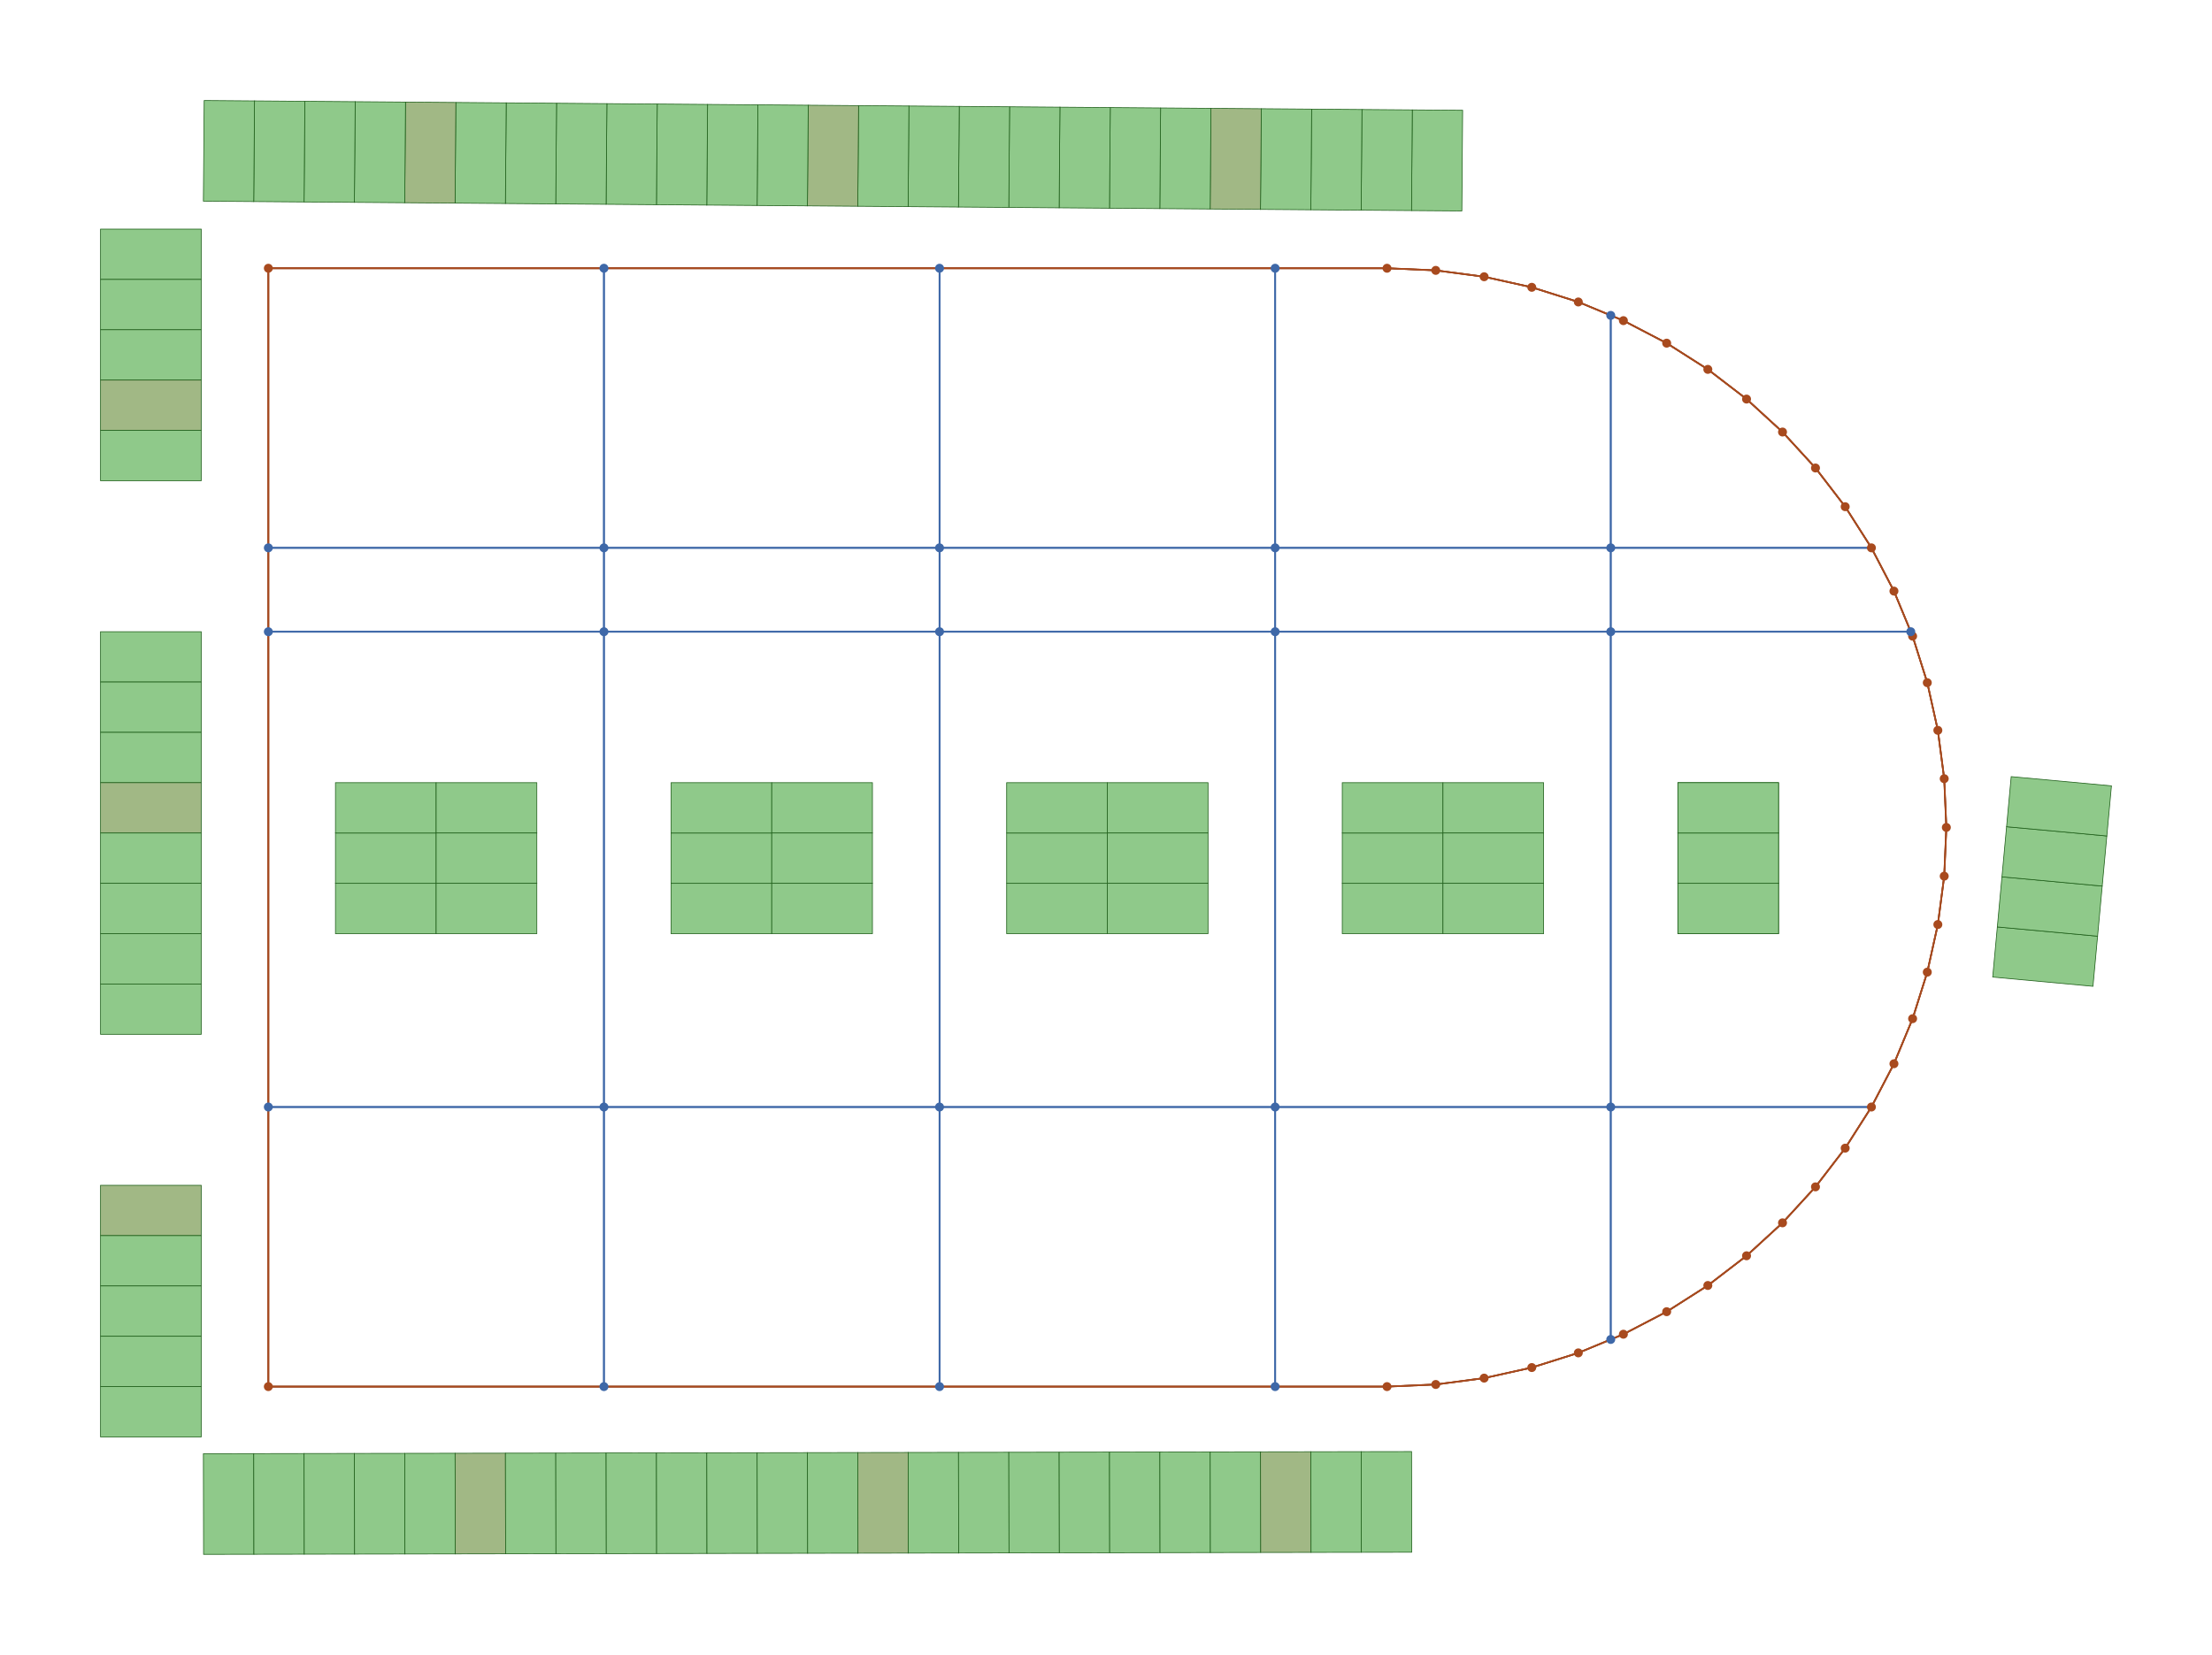
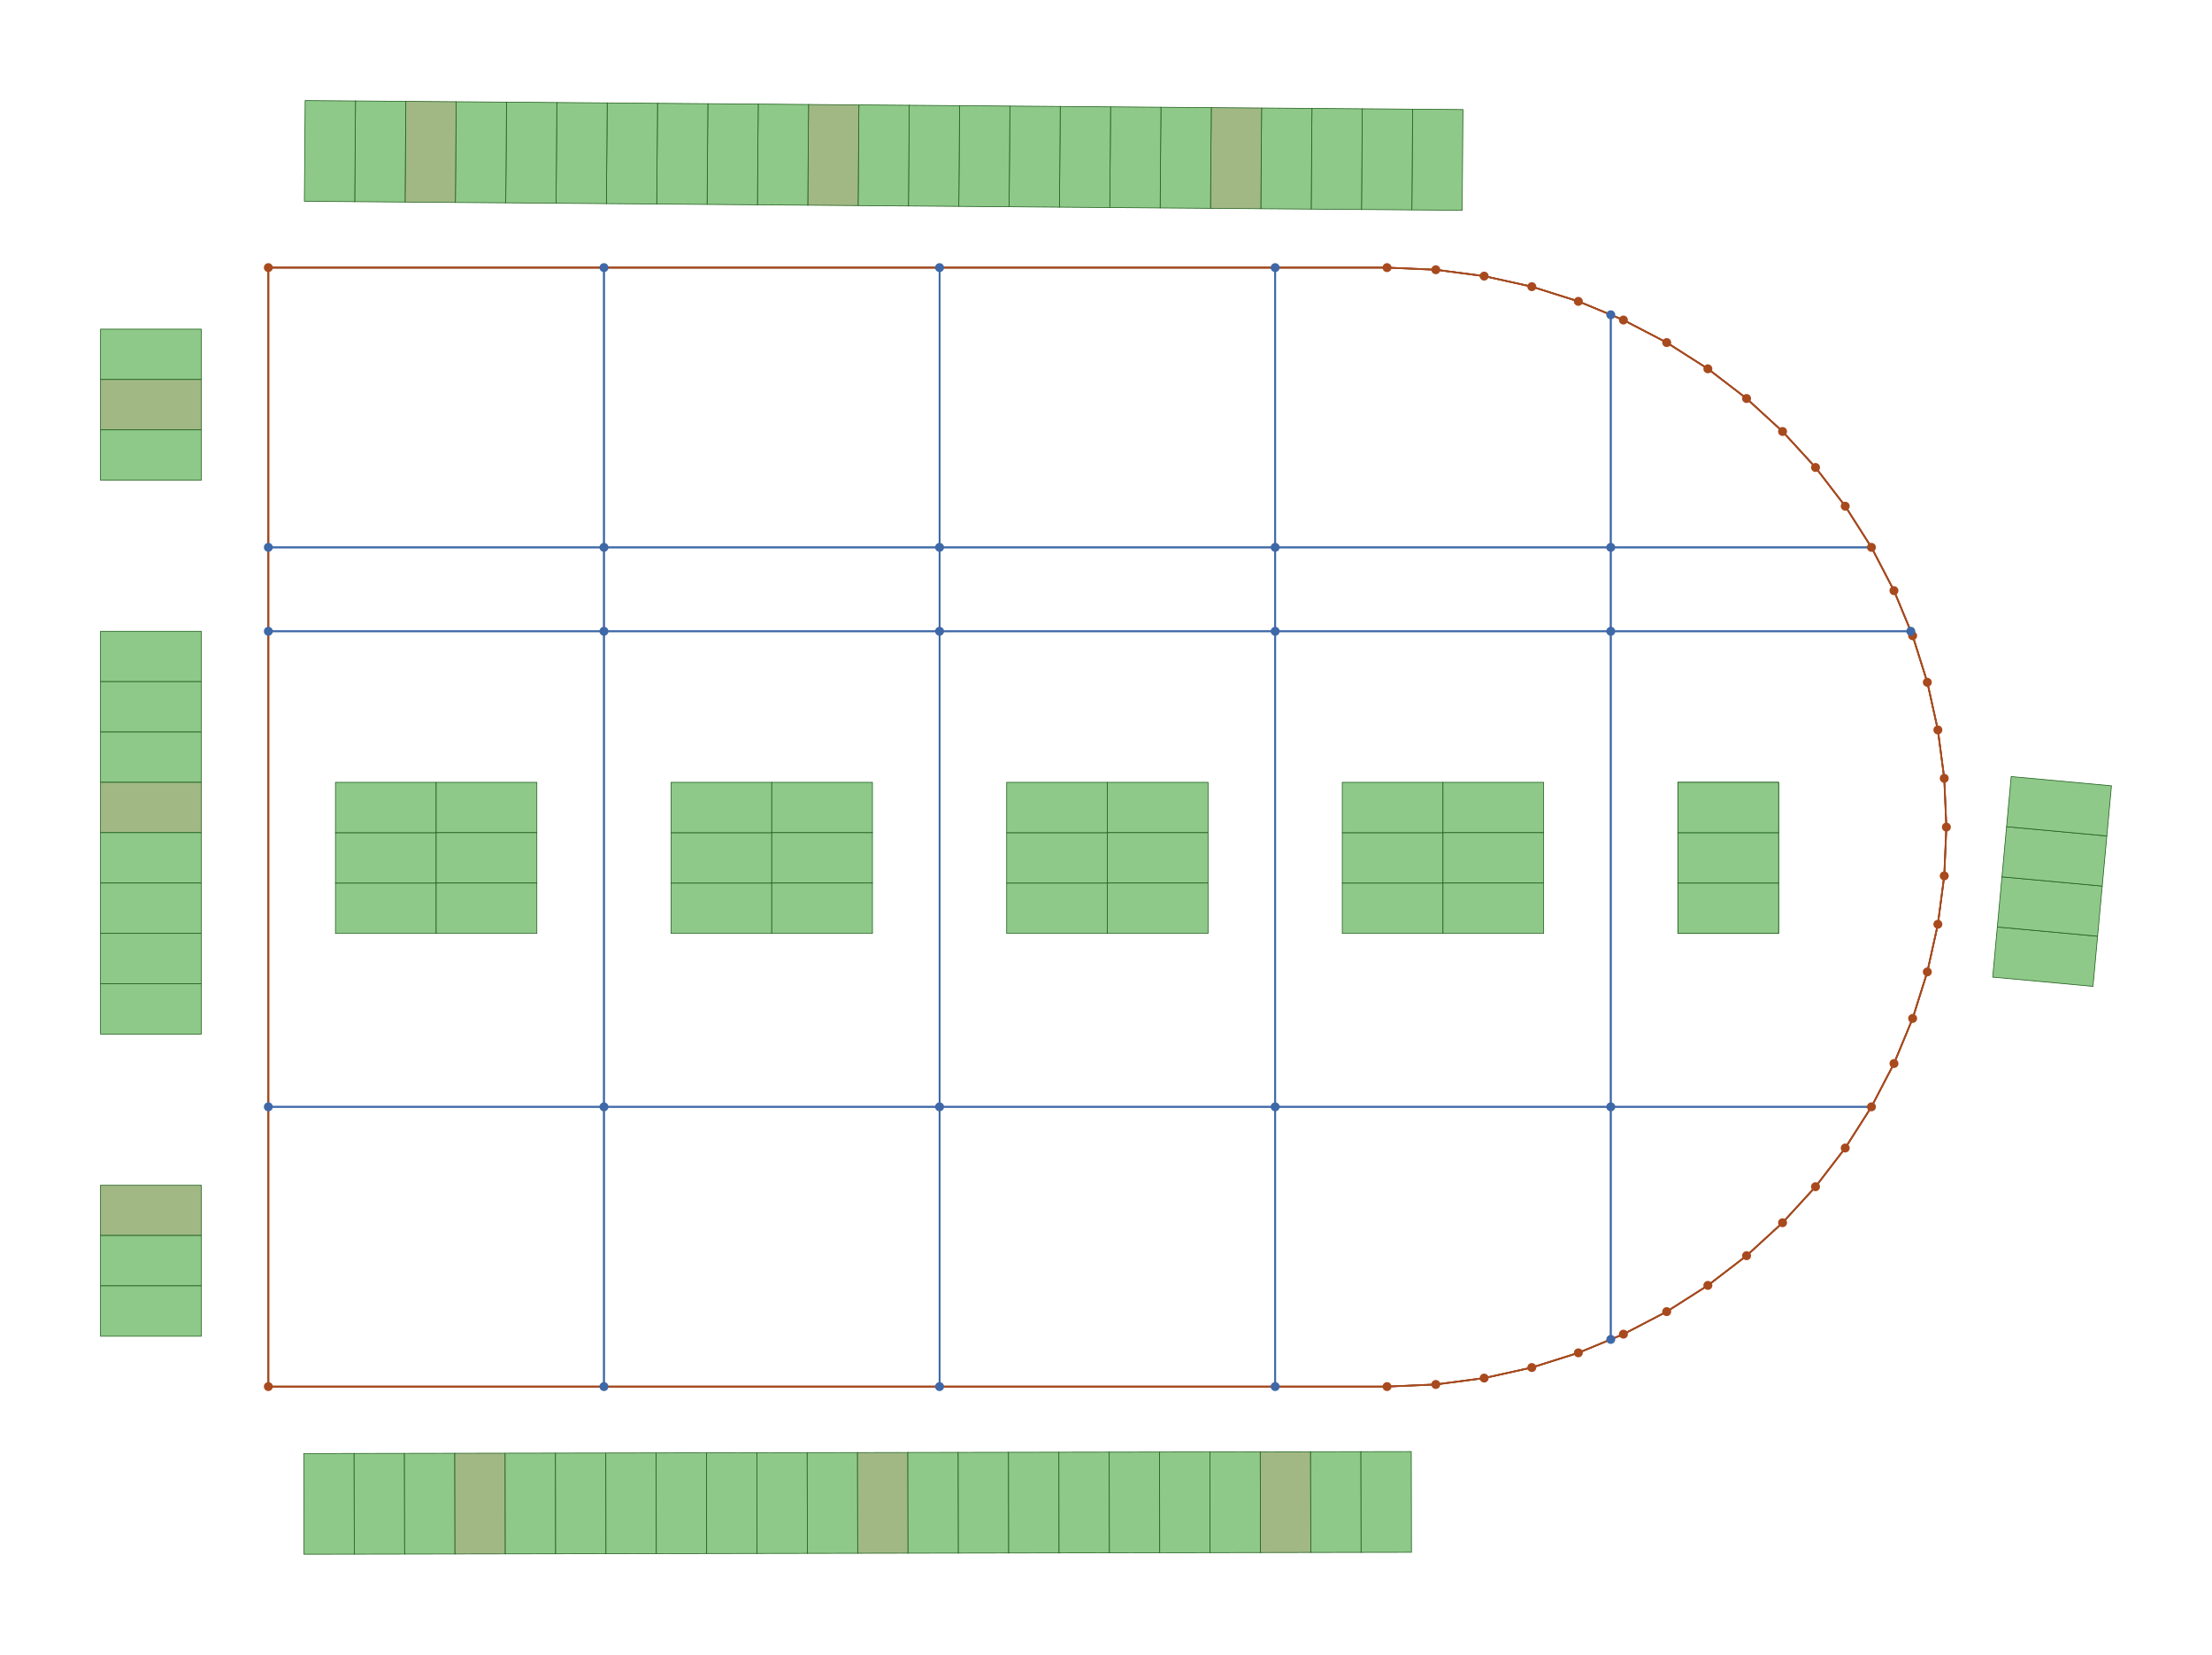
- <svg xmlns="http://www.w3.org/2000/svg" width="790.940" height="591.895" viewBox="-47.976 -47.975 395.470 295.948" preserveAspectRatio="xMidYMid meet">
+ <svg xmlns="http://www.w3.org/2000/svg" width="790.929" height="591.550" viewBox="-47.976 -47.943 395.464 295.775" preserveAspectRatio="xMidYMid meet">
  <style>polygon,line{vector-effect:non-scaling-stroke}</style>
-   <g transform="translate(0,199.997) scale(1,-1)">
+   <g transform="translate(0,199.889) scale(1,-1)">
    <g id="boundary" fill="none" stroke="#222" stroke-width="0.5">
      <polygon points="0,0 200,0 208.716,0.381 217.365,1.519 225.882,3.407 234.202,6.031 242.262,9.369 250,13.397 257.358,18.085 264.279,23.396 270.711,29.289 276.604,35.721 281.915,42.642 286.603,50 290.631,57.738 293.969,65.798 296.593,74.118 298.481,82.635 299.619,91.284 300,100 299.619,108.716 298.481,117.365 296.593,125.882 293.969,134.202 290.631,142.262 286.603,150 281.915,157.358 276.604,164.279 270.711,170.711 264.279,176.604 257.358,181.915 250,186.603 242.262,190.631 234.202,193.969 225.882,196.593 217.365,198.481 208.716,199.619 200,200 0,200" />
    </g>
    <g id="stalls" stroke="#1f5f1a" stroke-width="0.25">
-       <polygon points="213.520,228.247 204.520,228.317 204.380,210.317 213.380,210.248" fill="#8fc98a" />
-       <polygon points="204.520,228.317 195.520,228.387 195.380,210.387 204.380,210.317" fill="#8fc98a" />
-       <polygon points="195.520,228.387 186.521,228.457 186.381,210.457 195.380,210.387" fill="#8fc98a" />
-       <polygon points="186.521,228.457 177.521,228.527 177.381,210.527 186.381,210.457" fill="#8fc98a" />
-       <polygon points="177.521,228.527 168.521,228.597 168.381,210.597 177.381,210.527" fill="#a1b885" />
-       <polygon points="168.521,228.597 159.521,228.667 159.381,210.667 168.381,210.597" fill="#8fc98a" />
-       <polygon points="159.521,228.667 150.522,228.737 150.382,210.737 159.381,210.667" fill="#8fc98a" />
-       <polygon points="150.522,228.737 141.522,228.807 141.382,210.807 150.382,210.737" fill="#8fc98a" />
-       <polygon points="141.522,228.807 132.522,228.877 132.382,210.877 141.382,210.807" fill="#8fc98a" />
-       <polygon points="132.522,228.877 123.522,228.947 123.383,210.947 132.382,210.877" fill="#8fc98a" />
-       <polygon points="123.522,228.947 114.523,229.017 114.383,211.017 123.383,210.947" fill="#8fc98a" />
-       <polygon points="114.523,229.017 105.523,229.087 105.383,211.087 114.383,211.017" fill="#8fc98a" />
-       <polygon points="105.523,229.087 96.523,229.157 96.383,211.157 105.383,211.087" fill="#a1b885" />
-       <polygon points="96.523,229.157 87.524,229.227 87.384,211.227 96.383,211.157" fill="#8fc98a" />
-       <polygon points="87.524,229.227 78.524,229.297 78.384,211.297 87.384,211.227" fill="#8fc98a" />
-       <polygon points="78.524,229.297 69.524,229.367 69.384,211.367 78.384,211.297" fill="#8fc98a" />
-       <polygon points="69.524,229.367 60.524,229.437 60.384,211.437 69.384,211.367" fill="#8fc98a" />
-       <polygon points="60.524,229.437 51.525,229.507 51.385,211.507 60.384,211.437" fill="#8fc98a" />
-       <polygon points="51.525,229.507 42.525,229.577 42.385,211.577 51.385,211.507" fill="#8fc98a" />
-       <polygon points="42.525,229.577 33.525,229.647 33.385,211.647 42.385,211.577" fill="#8fc98a" />
-       <polygon points="33.525,229.647 24.525,229.717 24.386,211.717 33.385,211.647" fill="#a1b885" />
-       <polygon points="24.525,229.717 15.526,229.787 15.386,211.787 24.386,211.717" fill="#8fc98a" />
-       <polygon points="15.526,229.787 6.526,229.856 6.386,211.857 15.386,211.787" fill="#8fc98a" />
-       <polygon points="6.526,229.856 -2.474,229.926 -2.614,211.927 6.386,211.857" fill="#8fc98a" />
-       <polygon points="-2.474,229.926 -11.473,229.996 -11.613,211.997 -2.614,211.927" fill="#8fc98a" />
-       <polygon points="-30,207 -30,198 -12,198 -12,207" fill="#8fc98a" />
-       <polygon points="-30,198 -30,189 -12,189 -12,198" fill="#8fc98a" />
+       <polygon points="213.574,228.247 204.574,228.317 204.434,210.317 213.434,210.247" fill="#8fc98a" />
+       <polygon points="204.574,228.317 195.575,228.387 195.435,210.387 204.434,210.317" fill="#8fc98a" />
+       <polygon points="195.575,228.387 186.575,228.456 186.435,210.457 195.435,210.387" fill="#8fc98a" />
+       <polygon points="186.575,228.456 177.575,228.526 177.435,210.527 186.435,210.457" fill="#8fc98a" />
+       <polygon points="177.575,228.526 168.575,228.596 168.435,210.597 177.435,210.527" fill="#a1b885" />
+       <polygon points="168.575,228.596 159.576,228.666 159.436,210.667 168.435,210.597" fill="#8fc98a" />
+       <polygon points="159.576,228.666 150.576,228.736 150.436,210.737 159.436,210.667" fill="#8fc98a" />
+       <polygon points="150.576,228.736 141.576,228.806 141.436,210.807 150.436,210.737" fill="#8fc98a" />
+       <polygon points="141.576,228.806 132.577,228.876 132.437,210.877 141.436,210.807" fill="#8fc98a" />
+       <polygon points="132.577,228.876 123.577,228.946 123.437,210.947 132.437,210.877" fill="#8fc98a" />
+       <polygon points="123.577,228.946 114.577,229.016 114.437,211.017 123.437,210.947" fill="#8fc98a" />
+       <polygon points="114.577,229.016 105.577,229.086 105.437,211.087 114.437,211.017" fill="#8fc98a" />
+       <polygon points="105.577,229.086 96.578,229.156 96.438,211.157 105.437,211.087" fill="#a1b885" />
+       <polygon points="96.578,229.156 87.578,229.226 87.438,211.227 96.438,211.157" fill="#8fc98a" />
+       <polygon points="87.578,229.226 78.578,229.296 78.438,211.297 87.438,211.227" fill="#8fc98a" />
+       <polygon points="78.578,229.296 69.578,229.366 69.438,211.367 78.438,211.297" fill="#8fc98a" />
+       <polygon points="69.578,229.366 60.579,229.436 60.439,211.437 69.438,211.367" fill="#8fc98a" />
+       <polygon points="60.579,229.436 51.579,229.506 51.439,211.507 60.439,211.437" fill="#8fc98a" />
+       <polygon points="51.579,229.506 42.579,229.576 42.439,211.577 51.439,211.507" fill="#8fc98a" />
+       <polygon points="42.579,229.576 33.580,229.646 33.440,211.647 42.439,211.577" fill="#8fc98a" />
+       <polygon points="33.580,229.646 24.580,229.716 24.440,211.717 33.440,211.647" fill="#a1b885" />
+       <polygon points="24.580,229.716 15.580,229.786 15.440,211.787 24.440,211.717" fill="#8fc98a" />
+       <polygon points="15.580,229.786 6.580,229.856 6.440,211.857 15.440,211.787" fill="#8fc98a" />
+       <polygon points="6.364,-29.967 15.364,-29.952 15.332,-11.952 6.332,-11.968" fill="#8fc98a" />
+       <polygon points="15.364,-29.952 24.364,-29.936 24.332,-11.936 15.332,-11.952" fill="#8fc98a" />
+       <polygon points="24.364,-29.936 33.364,-29.920 33.332,-11.920 24.332,-11.936" fill="#8fc98a" />
+       <polygon points="33.364,-29.920 42.364,-29.904 42.332,-11.904 33.332,-11.920" fill="#a1b885" />
+       <polygon points="42.364,-29.904 51.364,-29.888 51.332,-11.888 42.332,-11.904" fill="#8fc98a" />
+       <polygon points="51.364,-29.888 60.364,-29.872 60.332,-11.872 51.332,-11.888" fill="#8fc98a" />
+       <polygon points="60.364,-29.872 69.364,-29.856 69.332,-11.856 60.332,-11.872" fill="#8fc98a" />
+       <polygon points="69.364,-29.856 78.364,-29.840 78.332,-11.840 69.332,-11.856" fill="#8fc98a" />
+       <polygon points="78.364,-29.840 87.364,-29.824 87.332,-11.824 78.332,-11.840" fill="#8fc98a" />
+       <polygon points="87.364,-29.824 96.364,-29.808 96.332,-11.808 87.332,-11.824" fill="#8fc98a" />
+       <polygon points="96.364,-29.808 105.364,-29.792 105.332,-11.792 96.332,-11.808" fill="#8fc98a" />
+       <polygon points="105.364,-29.792 114.364,-29.776 114.332,-11.776 105.332,-11.792" fill="#a1b885" />
+       <polygon points="114.364,-29.776 123.364,-29.760 123.332,-11.760 114.332,-11.776" fill="#8fc98a" />
+       <polygon points="123.364,-29.760 132.364,-29.744 132.332,-11.744 123.332,-11.760" fill="#8fc98a" />
+       <polygon points="132.364,-29.744 141.364,-29.728 141.332,-11.728 132.332,-11.744" fill="#8fc98a" />
+       <polygon points="141.364,-29.728 150.364,-29.712 150.332,-11.712 141.332,-11.728" fill="#8fc98a" />
+       <polygon points="150.364,-29.712 159.364,-29.696 159.332,-11.696 150.332,-11.712" fill="#8fc98a" />
+       <polygon points="159.364,-29.696 168.364,-29.680 168.332,-11.681 159.332,-11.696" fill="#8fc98a" />
+       <polygon points="168.364,-29.680 177.364,-29.665 177.332,-11.665 168.332,-11.681" fill="#8fc98a" />
+       <polygon points="177.364,-29.665 186.364,-29.649 186.332,-11.649 177.332,-11.665" fill="#a1b885" />
+       <polygon points="186.364,-29.649 195.364,-29.633 195.332,-11.633 186.332,-11.649" fill="#8fc98a" />
+       <polygon points="195.364,-29.633 204.364,-29.617 204.332,-11.617 195.332,-11.633" fill="#8fc98a" />
      <polygon points="-30,189 -30,180 -12,180 -12,189" fill="#8fc98a" />
      <polygon points="-30,180 -30,171 -12,171 -12,180" fill="#a1b885" />
      <polygon points="-30,171 -30,162 -12,162 -12,171" fill="#8fc98a" />
      <polygon points="-30,135 -30,126 -12,126 -12,135" fill="#8fc98a" />
      <polygon points="-30,126 -30,117 -12,117 -12,126" fill="#8fc98a" />
      <polygon points="-30,117 -30,108 -12,108 -12,117" fill="#8fc98a" />
      <polygon points="-30,108 -30,99 -12,99 -12,108" fill="#a1b885" />
      <polygon points="-30,99 -30,90 -12,90 -12,99" fill="#8fc98a" />
      <polygon points="-30,90 -30,81 -12,81 -12,90" fill="#8fc98a" />
      <polygon points="-30,81 -30,72 -12,72 -12,81" fill="#8fc98a" />
      <polygon points="-30,72 -30,63 -12,63 -12,72" fill="#8fc98a" />
      <polygon points="-30,36 -30,27 -12,27 -12,36" fill="#a1b885" />
      <polygon points="-30,27 -30,18 -12,18 -12,27" fill="#8fc98a" />
      <polygon points="-30,18 -30,9 -12,9 -12,18" fill="#8fc98a" />
-       <polygon points="-30,9 -30,0 -12,0 -12,9" fill="#8fc98a" />
-       <polygon points="-30,0 -30,-9 -12,-9 -12,0" fill="#8fc98a" />
-       <polygon points="-11.581,-29.999 -2.582,-29.983 -2.613,-11.983 -11.613,-11.999" fill="#8fc98a" />
-       <polygon points="-2.582,-29.983 6.418,-29.967 6.387,-11.967 -2.613,-11.983" fill="#8fc98a" />
-       <polygon points="6.418,-29.967 15.418,-29.951 15.387,-11.951 6.387,-11.967" fill="#8fc98a" />
-       <polygon points="15.418,-29.951 24.418,-29.936 24.387,-11.936 15.387,-11.951" fill="#8fc98a" />
-       <polygon points="24.418,-29.936 33.418,-29.920 33.387,-11.920 24.387,-11.936" fill="#8fc98a" />
-       <polygon points="33.418,-29.920 42.418,-29.904 42.387,-11.904 33.387,-11.920" fill="#a1b885" />
-       <polygon points="42.418,-29.904 51.418,-29.888 51.387,-11.888 42.387,-11.904" fill="#8fc98a" />
-       <polygon points="51.418,-29.888 60.418,-29.872 60.387,-11.872 51.387,-11.888" fill="#8fc98a" />
-       <polygon points="60.418,-29.872 69.418,-29.856 69.386,-11.856 60.387,-11.872" fill="#8fc98a" />
-       <polygon points="69.418,-29.856 78.418,-29.840 78.386,-11.840 69.386,-11.856" fill="#8fc98a" />
-       <polygon points="78.418,-29.840 87.418,-29.824 87.386,-11.824 78.386,-11.840" fill="#8fc98a" />
-       <polygon points="87.418,-29.824 96.418,-29.808 96.386,-11.808 87.386,-11.824" fill="#8fc98a" />
-       <polygon points="96.418,-29.808 105.418,-29.792 105.386,-11.792 96.386,-11.808" fill="#8fc98a" />
-       <polygon points="105.418,-29.792 114.418,-29.776 114.386,-11.776 105.386,-11.792" fill="#a1b885" />
-       <polygon points="114.418,-29.776 123.418,-29.760 123.386,-11.760 114.386,-11.776" fill="#8fc98a" />
-       <polygon points="123.418,-29.760 132.418,-29.744 132.386,-11.744 123.386,-11.760" fill="#8fc98a" />
-       <polygon points="132.418,-29.744 141.418,-29.728 141.386,-11.728 132.386,-11.744" fill="#8fc98a" />
-       <polygon points="141.418,-29.728 150.418,-29.712 150.386,-11.712 141.386,-11.728" fill="#8fc98a" />
-       <polygon points="150.418,-29.712 159.418,-29.696 159.386,-11.696 150.386,-11.712" fill="#8fc98a" />
-       <polygon points="159.418,-29.696 168.418,-29.680 168.386,-11.680 159.386,-11.696" fill="#8fc98a" />
-       <polygon points="168.418,-29.680 177.418,-29.664 177.386,-11.664 168.386,-11.680" fill="#8fc98a" />
-       <polygon points="177.418,-29.664 186.418,-29.649 186.386,-11.649 177.386,-11.664" fill="#a1b885" />
-       <polygon points="186.418,-29.649 195.418,-29.633 195.386,-11.633 186.386,-11.649" fill="#8fc98a" />
-       <polygon points="195.418,-29.633 204.418,-29.617 204.386,-11.617 195.386,-11.633" fill="#8fc98a" />
-       <polygon points="326.213,71.586 327.039,80.548 309.115,82.201 308.289,73.239" fill="#8fc98a" />
-       <polygon points="327.039,80.548 327.865,89.510 309.941,91.163 309.115,82.201" fill="#8fc98a" />
-       <polygon points="327.865,89.510 328.692,98.472 310.768,100.125 309.941,91.163" fill="#8fc98a" />
-       <polygon points="328.692,98.472 329.518,107.434 311.594,109.087 310.768,100.125" fill="#8fc98a" />
+       <polygon points="326.208,71.532 327.034,80.494 309.110,82.147 308.284,73.185" fill="#8fc98a" />
+       <polygon points="327.034,80.494 327.860,89.456 309.936,91.109 309.110,82.147" fill="#8fc98a" />
+       <polygon points="327.860,89.456 328.687,98.418 310.763,100.071 309.936,91.109" fill="#8fc98a" />
+       <polygon points="328.687,98.418 329.513,107.380 311.589,109.033 310.763,100.071" fill="#8fc98a" />
      <polygon points="30,81 30,90 12,90 12,81" fill="#8fc98a" />
      <polygon points="30,90 30,99 12,99 12,90" fill="#8fc98a" />
      <polygon points="30,99 30,108 12,108 12,99" fill="#8fc98a" />
      <polygon points="30,108 30,99 48,99 48,108" fill="#8fc98a" />
      <polygon points="30,99 30,90 48,90 48,99" fill="#8fc98a" />
      <polygon points="30,90 30,81 48,81 48,90" fill="#8fc98a" />
      <polygon points="90,81 90,90 72,90 72,81" fill="#8fc98a" />
      <polygon points="90,90 90,99 72,99 72,90" fill="#8fc98a" />
      <polygon points="90,99 90,108 72,108 72,99" fill="#8fc98a" />
      <polygon points="90,108 90,99 108,99 108,108" fill="#8fc98a" />
      <polygon points="90,99 90,90 108,90 108,99" fill="#8fc98a" />
      <polygon points="90,90 90,81 108,81 108,90" fill="#8fc98a" />
      <polygon points="150,81 150,90 132,90 132,81" fill="#8fc98a" />
      <polygon points="150,90 150,99 132,99 132,90" fill="#8fc98a" />
      <polygon points="150,99 150,108 132,108 132,99" fill="#8fc98a" />
      <polygon points="150,108 150,99 168,99 168,108" fill="#8fc98a" />
      <polygon points="150,99 150,90 168,90 168,99" fill="#8fc98a" />
      <polygon points="150,90 150,81 168,81 168,90" fill="#8fc98a" />
      <polygon points="210,81 210,90 192,90 192,81" fill="#8fc98a" />
      <polygon points="210,90 210,99 192,99 192,90" fill="#8fc98a" />
      <polygon points="210,99 210,108 192,108 192,99" fill="#8fc98a" />
      <polygon points="210,108 210,99 228,99 228,108" fill="#8fc98a" />
      <polygon points="210,99 210,90 228,90 228,99" fill="#8fc98a" />
      <polygon points="210,90 210,81 228,81 228,90" fill="#8fc98a" />
      <polygon points="270,81 270,90 252,90 252,81" fill="#8fc98a" />
      <polygon points="270,90 270,99 252,99 252,90" fill="#8fc98a" />
      <polygon points="270,99 270,108 252,108 252,99" fill="#8fc98a" />
      <polygon points="270,81 270,90 252,90 252,81" fill="#8fc98a" />
      <polygon points="270,90 270,99 252,99 252,90" fill="#8fc98a" />
      <polygon points="270,99 270,108 252,108 252,99" fill="#8fc98a" />
    </g>
    <g id="graph">
      <line x1="0" y1="0" x2="60" y2="0" stroke="#a84a1e" stroke-width="0.6" />
      <line x1="60" y1="0" x2="0" y2="0" stroke="#a84a1e" stroke-width="0.6" />
      <line x1="60" y1="0" x2="120" y2="0" stroke="#a84a1e" stroke-width="0.6" />
      <line x1="120" y1="0" x2="60" y2="0" stroke="#a84a1e" stroke-width="0.6" />
      <line x1="120" y1="0" x2="180" y2="0" stroke="#a84a1e" stroke-width="0.6" />
      <line x1="180" y1="0" x2="120" y2="0" stroke="#a84a1e" stroke-width="0.6" />
      <line x1="180" y1="0" x2="200" y2="0" stroke="#a84a1e" stroke-width="0.6" />
      <line x1="200" y1="0" x2="180" y2="0" stroke="#a84a1e" stroke-width="0.6" />
      <line x1="200" y1="0" x2="208.716" y2="0.381" stroke="#a84a1e" stroke-width="0.6" />
      <line x1="208.716" y1="0.381" x2="200" y2="0" stroke="#a84a1e" stroke-width="0.6" />
      <line x1="208.716" y1="0.381" x2="217.365" y2="1.519" stroke="#a84a1e" stroke-width="0.6" />
      <line x1="217.365" y1="1.519" x2="208.716" y2="0.381" stroke="#a84a1e" stroke-width="0.6" />
      <line x1="217.365" y1="1.519" x2="225.882" y2="3.407" stroke="#a84a1e" stroke-width="0.6" />
      <line x1="225.882" y1="3.407" x2="217.365" y2="1.519" stroke="#a84a1e" stroke-width="0.6" />
      <line x1="225.882" y1="3.407" x2="234.202" y2="6.031" stroke="#a84a1e" stroke-width="0.6" />
      <line x1="234.202" y1="6.031" x2="225.882" y2="3.407" stroke="#a84a1e" stroke-width="0.6" />
      <line x1="234.202" y1="6.031" x2="240" y2="8.432" stroke="#a84a1e" stroke-width="0.6" />
      <line x1="240" y1="8.432" x2="234.202" y2="6.031" stroke="#a84a1e" stroke-width="0.6" />
      <line x1="240" y1="8.432" x2="242.262" y2="9.369" stroke="#a84a1e" stroke-width="0.6" />
      <line x1="242.262" y1="9.369" x2="240" y2="8.432" stroke="#a84a1e" stroke-width="0.6" />
      <line x1="242.262" y1="9.369" x2="250" y2="13.397" stroke="#a84a1e" stroke-width="0.6" />
      <line x1="250" y1="13.397" x2="242.262" y2="9.369" stroke="#a84a1e" stroke-width="0.6" />
      <line x1="250" y1="13.397" x2="257.358" y2="18.085" stroke="#a84a1e" stroke-width="0.6" />
      <line x1="257.358" y1="18.085" x2="250" y2="13.397" stroke="#a84a1e" stroke-width="0.6" />
      <line x1="257.358" y1="18.085" x2="264.279" y2="23.396" stroke="#a84a1e" stroke-width="0.6" />
      <line x1="264.279" y1="23.396" x2="257.358" y2="18.085" stroke="#a84a1e" stroke-width="0.6" />
      <line x1="264.279" y1="23.396" x2="270.711" y2="29.289" stroke="#a84a1e" stroke-width="0.6" />
      <line x1="270.711" y1="29.289" x2="264.279" y2="23.396" stroke="#a84a1e" stroke-width="0.6" />
      <line x1="270.711" y1="29.289" x2="276.604" y2="35.721" stroke="#a84a1e" stroke-width="0.6" />
      <line x1="276.604" y1="35.721" x2="270.711" y2="29.289" stroke="#a84a1e" stroke-width="0.6" />
      <line x1="276.604" y1="35.721" x2="281.915" y2="42.642" stroke="#a84a1e" stroke-width="0.6" />
      <line x1="281.915" y1="42.642" x2="276.604" y2="35.721" stroke="#a84a1e" stroke-width="0.6" />
      <line x1="281.915" y1="42.642" x2="286.603" y2="50" stroke="#a84a1e" stroke-width="0.6" />
      <line x1="286.603" y1="50" x2="281.915" y2="42.642" stroke="#a84a1e" stroke-width="0.6" />
      <line x1="286.603" y1="50" x2="290.631" y2="57.738" stroke="#a84a1e" stroke-width="0.6" />
      <line x1="290.631" y1="57.738" x2="286.603" y2="50" stroke="#a84a1e" stroke-width="0.6" />
      <line x1="290.631" y1="57.738" x2="293.969" y2="65.798" stroke="#a84a1e" stroke-width="0.6" />
      <line x1="293.969" y1="65.798" x2="290.631" y2="57.738" stroke="#a84a1e" stroke-width="0.6" />
      <line x1="293.969" y1="65.798" x2="296.593" y2="74.118" stroke="#a84a1e" stroke-width="0.6" />
      <line x1="296.593" y1="74.118" x2="293.969" y2="65.798" stroke="#a84a1e" stroke-width="0.6" />
      <line x1="296.593" y1="74.118" x2="298.481" y2="82.635" stroke="#a84a1e" stroke-width="0.6" />
      <line x1="298.481" y1="82.635" x2="296.593" y2="74.118" stroke="#a84a1e" stroke-width="0.6" />
      <line x1="298.481" y1="82.635" x2="299.619" y2="91.284" stroke="#a84a1e" stroke-width="0.6" />
      <line x1="299.619" y1="91.284" x2="298.481" y2="82.635" stroke="#a84a1e" stroke-width="0.6" />
      <line x1="299.619" y1="91.284" x2="300" y2="100" stroke="#a84a1e" stroke-width="0.6" />
      <line x1="300" y1="100" x2="299.619" y2="91.284" stroke="#a84a1e" stroke-width="0.6" />
      <line x1="300" y1="100" x2="299.619" y2="108.716" stroke="#a84a1e" stroke-width="0.6" />
      <line x1="299.619" y1="108.716" x2="300" y2="100" stroke="#a84a1e" stroke-width="0.6" />
      <line x1="299.619" y1="108.716" x2="298.481" y2="117.365" stroke="#a84a1e" stroke-width="0.6" />
      <line x1="298.481" y1="117.365" x2="299.619" y2="108.716" stroke="#a84a1e" stroke-width="0.6" />
      <line x1="298.481" y1="117.365" x2="296.593" y2="125.882" stroke="#a84a1e" stroke-width="0.6" />
      <line x1="296.593" y1="125.882" x2="298.481" y2="117.365" stroke="#a84a1e" stroke-width="0.6" />
      <line x1="296.593" y1="125.882" x2="293.969" y2="134.202" stroke="#a84a1e" stroke-width="0.6" />
      <line x1="293.969" y1="134.202" x2="296.593" y2="125.882" stroke="#a84a1e" stroke-width="0.6" />
      <line x1="293.969" y1="134.202" x2="293.639" y2="135" stroke="#a84a1e" stroke-width="0.6" />
      <line x1="293.639" y1="135" x2="293.969" y2="134.202" stroke="#a84a1e" stroke-width="0.6" />
      <line x1="293.639" y1="135" x2="290.631" y2="142.262" stroke="#a84a1e" stroke-width="0.6" />
      <line x1="290.631" y1="142.262" x2="293.639" y2="135" stroke="#a84a1e" stroke-width="0.6" />
      <line x1="290.631" y1="142.262" x2="286.603" y2="150" stroke="#a84a1e" stroke-width="0.6" />
      <line x1="286.603" y1="150" x2="290.631" y2="142.262" stroke="#a84a1e" stroke-width="0.6" />
      <line x1="286.603" y1="150" x2="281.915" y2="157.358" stroke="#a84a1e" stroke-width="0.6" />
      <line x1="281.915" y1="157.358" x2="286.603" y2="150" stroke="#a84a1e" stroke-width="0.6" />
      <line x1="281.915" y1="157.358" x2="276.604" y2="164.279" stroke="#a84a1e" stroke-width="0.6" />
      <line x1="276.604" y1="164.279" x2="281.915" y2="157.358" stroke="#a84a1e" stroke-width="0.6" />
      <line x1="276.604" y1="164.279" x2="270.711" y2="170.711" stroke="#a84a1e" stroke-width="0.6" />
      <line x1="270.711" y1="170.711" x2="276.604" y2="164.279" stroke="#a84a1e" stroke-width="0.6" />
      <line x1="270.711" y1="170.711" x2="264.279" y2="176.604" stroke="#a84a1e" stroke-width="0.6" />
      <line x1="264.279" y1="176.604" x2="270.711" y2="170.711" stroke="#a84a1e" stroke-width="0.6" />
      <line x1="264.279" y1="176.604" x2="257.358" y2="181.915" stroke="#a84a1e" stroke-width="0.6" />
      <line x1="257.358" y1="181.915" x2="264.279" y2="176.604" stroke="#a84a1e" stroke-width="0.6" />
      <line x1="257.358" y1="181.915" x2="250" y2="186.603" stroke="#a84a1e" stroke-width="0.6" />
      <line x1="250" y1="186.603" x2="257.358" y2="181.915" stroke="#a84a1e" stroke-width="0.6" />
      <line x1="250" y1="186.603" x2="242.262" y2="190.631" stroke="#a84a1e" stroke-width="0.6" />
      <line x1="242.262" y1="190.631" x2="250" y2="186.603" stroke="#a84a1e" stroke-width="0.6" />
      <line x1="242.262" y1="190.631" x2="240" y2="191.568" stroke="#a84a1e" stroke-width="0.6" />
      <line x1="240" y1="191.568" x2="242.262" y2="190.631" stroke="#a84a1e" stroke-width="0.6" />
      <line x1="240" y1="191.568" x2="234.202" y2="193.969" stroke="#a84a1e" stroke-width="0.6" />
      <line x1="234.202" y1="193.969" x2="240" y2="191.568" stroke="#a84a1e" stroke-width="0.6" />
      <line x1="234.202" y1="193.969" x2="225.882" y2="196.593" stroke="#a84a1e" stroke-width="0.6" />
      <line x1="225.882" y1="196.593" x2="234.202" y2="193.969" stroke="#a84a1e" stroke-width="0.6" />
      <line x1="225.882" y1="196.593" x2="217.365" y2="198.481" stroke="#a84a1e" stroke-width="0.6" />
      <line x1="217.365" y1="198.481" x2="225.882" y2="196.593" stroke="#a84a1e" stroke-width="0.6" />
      <line x1="217.365" y1="198.481" x2="208.716" y2="199.619" stroke="#a84a1e" stroke-width="0.6" />
      <line x1="208.716" y1="199.619" x2="217.365" y2="198.481" stroke="#a84a1e" stroke-width="0.6" />
      <line x1="208.716" y1="199.619" x2="200" y2="200" stroke="#a84a1e" stroke-width="0.6" />
      <line x1="200" y1="200" x2="208.716" y2="199.619" stroke="#a84a1e" stroke-width="0.6" />
      <line x1="200" y1="200" x2="180" y2="200" stroke="#a84a1e" stroke-width="0.6" />
      <line x1="180" y1="200" x2="200" y2="200" stroke="#a84a1e" stroke-width="0.6" />
      <line x1="180" y1="200" x2="120" y2="200" stroke="#a84a1e" stroke-width="0.6" />
      <line x1="120" y1="200" x2="180" y2="200" stroke="#a84a1e" stroke-width="0.6" />
      <line x1="120" y1="200" x2="60" y2="200" stroke="#a84a1e" stroke-width="0.6" />
      <line x1="60" y1="200" x2="120" y2="200" stroke="#a84a1e" stroke-width="0.6" />
      <line x1="60" y1="200" x2="0" y2="200" stroke="#a84a1e" stroke-width="0.6" />
      <line x1="0" y1="200" x2="60" y2="200" stroke="#a84a1e" stroke-width="0.6" />
      <line x1="0" y1="200" x2="0" y2="150" stroke="#a84a1e" stroke-width="0.6" />
      <line x1="0" y1="135" x2="0" y2="150" stroke="#a84a1e" stroke-width="0.6" />
      <line x1="0" y1="135" x2="0" y2="50" stroke="#a84a1e" stroke-width="0.6" />
      <line x1="0" y1="0" x2="0" y2="50" stroke="#a84a1e" stroke-width="0.6" />
      <line x1="240" y1="8.432" x2="240" y2="50" stroke="#3e68a8" stroke-width="0.6" />
      <line x1="240" y1="135" x2="240" y2="50" stroke="#3e68a8" stroke-width="0.6" />
      <line x1="240" y1="135" x2="240" y2="150" stroke="#3e68a8" stroke-width="0.6" />
      <line x1="240" y1="191.568" x2="240" y2="150" stroke="#3e68a8" stroke-width="0.6" />
      <line x1="180" y1="0" x2="180" y2="50" stroke="#3e68a8" stroke-width="0.6" />
      <line x1="180" y1="135" x2="180" y2="50" stroke="#3e68a8" stroke-width="0.6" />
      <line x1="180" y1="135" x2="180" y2="150" stroke="#3e68a8" stroke-width="0.6" />
      <line x1="180" y1="200" x2="180" y2="150" stroke="#3e68a8" stroke-width="0.6" />
      <line x1="120" y1="0" x2="120" y2="50" stroke="#3e68a8" stroke-width="0.6" />
      <line x1="120" y1="135" x2="120" y2="50" stroke="#3e68a8" stroke-width="0.6" />
      <line x1="120" y1="135" x2="120" y2="150" stroke="#3e68a8" stroke-width="0.6" />
      <line x1="120" y1="200" x2="120" y2="150" stroke="#3e68a8" stroke-width="0.6" />
      <line x1="60" y1="0" x2="60" y2="50" stroke="#3e68a8" stroke-width="0.6" />
      <line x1="60" y1="135" x2="60" y2="50" stroke="#3e68a8" stroke-width="0.6" />
      <line x1="60" y1="135" x2="60" y2="150" stroke="#3e68a8" stroke-width="0.6" />
      <line x1="60" y1="200" x2="60" y2="150" stroke="#3e68a8" stroke-width="0.6" />
      <line x1="293.639" y1="135" x2="240" y2="135" stroke="#3e68a8" stroke-width="0.6" />
      <line x1="240" y1="135" x2="293.639" y2="135" stroke="#3e68a8" stroke-width="0.6" />
      <line x1="240" y1="135" x2="180" y2="135" stroke="#3e68a8" stroke-width="0.6" />
      <line x1="180" y1="135" x2="240" y2="135" stroke="#3e68a8" stroke-width="0.6" />
      <line x1="180" y1="135" x2="120" y2="135" stroke="#3e68a8" stroke-width="0.6" />
      <line x1="120" y1="135" x2="180" y2="135" stroke="#3e68a8" stroke-width="0.6" />
      <line x1="120" y1="135" x2="60" y2="135" stroke="#3e68a8" stroke-width="0.6" />
      <line x1="60" y1="135" x2="120" y2="135" stroke="#3e68a8" stroke-width="0.6" />
      <line x1="60" y1="135" x2="0" y2="135" stroke="#3e68a8" stroke-width="0.6" />
      <line x1="0" y1="135" x2="60" y2="135" stroke="#3e68a8" stroke-width="0.6" />
      <line x1="0" y1="50" x2="0" y2="0" stroke="#a84a1e" stroke-width="0.6" />
      <line x1="0" y1="50" x2="0" y2="135" stroke="#a84a1e" stroke-width="0.6" />
      <line x1="60" y1="50" x2="60" y2="135" stroke="#3e68a8" stroke-width="0.6" />
      <line x1="60" y1="50" x2="60" y2="0" stroke="#3e68a8" stroke-width="0.6" />
      <line x1="120" y1="50" x2="120" y2="135" stroke="#3e68a8" stroke-width="0.6" />
      <line x1="120" y1="50" x2="120" y2="0" stroke="#3e68a8" stroke-width="0.6" />
      <line x1="180" y1="50" x2="180" y2="0" stroke="#3e68a8" stroke-width="0.6" />
      <line x1="180" y1="50" x2="180" y2="135" stroke="#3e68a8" stroke-width="0.6" />
      <line x1="240" y1="50" x2="240" y2="135" stroke="#3e68a8" stroke-width="0.6" />
      <line x1="240" y1="50" x2="240" y2="8.432" stroke="#3e68a8" stroke-width="0.6" />
      <line x1="0" y1="150" x2="0" y2="135" stroke="#a84a1e" stroke-width="0.6" />
      <line x1="0" y1="150" x2="0" y2="200" stroke="#a84a1e" stroke-width="0.6" />
      <line x1="60" y1="150" x2="60" y2="200" stroke="#3e68a8" stroke-width="0.6" />
      <line x1="60" y1="150" x2="60" y2="135" stroke="#3e68a8" stroke-width="0.6" />
      <line x1="120" y1="150" x2="120" y2="200" stroke="#3e68a8" stroke-width="0.6" />
      <line x1="120" y1="150" x2="120" y2="135" stroke="#3e68a8" stroke-width="0.6" />
      <line x1="180" y1="150" x2="180" y2="200" stroke="#3e68a8" stroke-width="0.6" />
      <line x1="180" y1="150" x2="180" y2="135" stroke="#3e68a8" stroke-width="0.6" />
      <line x1="240" y1="150" x2="240" y2="191.568" stroke="#3e68a8" stroke-width="0.6" />
      <line x1="240" y1="150" x2="240" y2="135" stroke="#3e68a8" stroke-width="0.6" />
      <line x1="0" y1="50" x2="60" y2="50" stroke="#3e68a8" stroke-width="0.6" />
      <line x1="60" y1="50" x2="0" y2="50" stroke="#3e68a8" stroke-width="0.6" />
      <line x1="60" y1="50" x2="120" y2="50" stroke="#3e68a8" stroke-width="0.6" />
      <line x1="120" y1="50" x2="60" y2="50" stroke="#3e68a8" stroke-width="0.6" />
      <line x1="120" y1="50" x2="180" y2="50" stroke="#3e68a8" stroke-width="0.6" />
      <line x1="180" y1="50" x2="120" y2="50" stroke="#3e68a8" stroke-width="0.6" />
      <line x1="180" y1="50" x2="240" y2="50" stroke="#3e68a8" stroke-width="0.6" />
      <line x1="240" y1="50" x2="180" y2="50" stroke="#3e68a8" stroke-width="0.6" />
      <line x1="240" y1="50" x2="286.603" y2="50" stroke="#3e68a8" stroke-width="0.6" />
      <line x1="286.603" y1="50" x2="240" y2="50" stroke="#3e68a8" stroke-width="0.6" />
      <line x1="0" y1="150" x2="60" y2="150" stroke="#3e68a8" stroke-width="0.6" />
      <line x1="60" y1="150" x2="0" y2="150" stroke="#3e68a8" stroke-width="0.6" />
      <line x1="60" y1="150" x2="120" y2="150" stroke="#3e68a8" stroke-width="0.6" />
      <line x1="120" y1="150" x2="60" y2="150" stroke="#3e68a8" stroke-width="0.6" />
      <line x1="120" y1="150" x2="180" y2="150" stroke="#3e68a8" stroke-width="0.6" />
      <line x1="180" y1="150" x2="120" y2="150" stroke="#3e68a8" stroke-width="0.6" />
      <line x1="180" y1="150" x2="240" y2="150" stroke="#3e68a8" stroke-width="0.6" />
      <line x1="240" y1="150" x2="180" y2="150" stroke="#3e68a8" stroke-width="0.6" />
      <line x1="240" y1="150" x2="286.603" y2="150" stroke="#3e68a8" stroke-width="0.6" />
      <line x1="286.603" y1="150" x2="240" y2="150" stroke="#3e68a8" stroke-width="0.6" />
      <circle cx="0" cy="0" r="0.8" fill="#a84a1e" />
      <circle cx="200" cy="0" r="0.8" fill="#a84a1e" />
      <circle cx="208.716" cy="0.381" r="0.8" fill="#a84a1e" />
      <circle cx="217.365" cy="1.519" r="0.8" fill="#a84a1e" />
      <circle cx="225.882" cy="3.407" r="0.8" fill="#a84a1e" />
      <circle cx="234.202" cy="6.031" r="0.8" fill="#a84a1e" />
      <circle cx="242.262" cy="9.369" r="0.8" fill="#a84a1e" />
      <circle cx="250" cy="13.397" r="0.8" fill="#a84a1e" />
      <circle cx="257.358" cy="18.085" r="0.8" fill="#a84a1e" />
      <circle cx="264.279" cy="23.396" r="0.8" fill="#a84a1e" />
      <circle cx="270.711" cy="29.289" r="0.8" fill="#a84a1e" />
      <circle cx="276.604" cy="35.721" r="0.8" fill="#a84a1e" />
      <circle cx="281.915" cy="42.642" r="0.8" fill="#a84a1e" />
      <circle cx="286.603" cy="50" r="0.8" fill="#a84a1e" />
      <circle cx="290.631" cy="57.738" r="0.8" fill="#a84a1e" />
      <circle cx="293.969" cy="65.798" r="0.8" fill="#a84a1e" />
      <circle cx="296.593" cy="74.118" r="0.8" fill="#a84a1e" />
      <circle cx="298.481" cy="82.635" r="0.8" fill="#a84a1e" />
      <circle cx="299.619" cy="91.284" r="0.8" fill="#a84a1e" />
      <circle cx="300" cy="100" r="0.8" fill="#a84a1e" />
      <circle cx="299.619" cy="108.716" r="0.8" fill="#a84a1e" />
      <circle cx="298.481" cy="117.365" r="0.8" fill="#a84a1e" />
      <circle cx="296.593" cy="125.882" r="0.8" fill="#a84a1e" />
      <circle cx="293.969" cy="134.202" r="0.8" fill="#a84a1e" />
      <circle cx="290.631" cy="142.262" r="0.8" fill="#a84a1e" />
      <circle cx="286.603" cy="150" r="0.8" fill="#a84a1e" />
      <circle cx="281.915" cy="157.358" r="0.8" fill="#a84a1e" />
      <circle cx="276.604" cy="164.279" r="0.8" fill="#a84a1e" />
      <circle cx="270.711" cy="170.711" r="0.8" fill="#a84a1e" />
      <circle cx="264.279" cy="176.604" r="0.8" fill="#a84a1e" />
      <circle cx="257.358" cy="181.915" r="0.8" fill="#a84a1e" />
      <circle cx="250" cy="186.603" r="0.8" fill="#a84a1e" />
      <circle cx="242.262" cy="190.631" r="0.8" fill="#a84a1e" />
      <circle cx="234.202" cy="193.969" r="0.8" fill="#a84a1e" />
      <circle cx="225.882" cy="196.593" r="0.8" fill="#a84a1e" />
      <circle cx="217.365" cy="198.481" r="0.8" fill="#a84a1e" />
      <circle cx="208.716" cy="199.619" r="0.8" fill="#a84a1e" />
      <circle cx="200" cy="200" r="0.8" fill="#a84a1e" />
      <circle cx="0" cy="200" r="0.8" fill="#a84a1e" />
      <circle cx="240" cy="8.432" r="0.8" fill="#3e68a8" />
      <circle cx="240" cy="191.568" r="0.8" fill="#3e68a8" />
      <circle cx="180" cy="0" r="0.8" fill="#3e68a8" />
      <circle cx="180" cy="200" r="0.8" fill="#3e68a8" />
      <circle cx="120" cy="0" r="0.8" fill="#3e68a8" />
      <circle cx="120" cy="200" r="0.8" fill="#3e68a8" />
      <circle cx="60" cy="0" r="0.8" fill="#3e68a8" />
      <circle cx="60" cy="200" r="0.8" fill="#3e68a8" />
      <circle cx="293.639" cy="135" r="0.8" fill="#3e68a8" />
      <circle cx="0" cy="135" r="0.8" fill="#3e68a8" />
      <circle cx="240" cy="135" r="0.8" fill="#3e68a8" />
      <circle cx="180" cy="135" r="0.8" fill="#3e68a8" />
      <circle cx="120" cy="135" r="0.8" fill="#3e68a8" />
      <circle cx="60" cy="135" r="0.8" fill="#3e68a8" />
      <circle cx="0" cy="50" r="0.8" fill="#3e68a8" />
      <circle cx="60" cy="50" r="0.8" fill="#3e68a8" />
      <circle cx="120" cy="50" r="0.8" fill="#3e68a8" />
      <circle cx="180" cy="50" r="0.8" fill="#3e68a8" />
      <circle cx="240" cy="50" r="0.8" fill="#3e68a8" />
      <circle cx="0" cy="150" r="0.8" fill="#3e68a8" />
      <circle cx="60" cy="150" r="0.8" fill="#3e68a8" />
      <circle cx="120" cy="150" r="0.8" fill="#3e68a8" />
      <circle cx="180" cy="150" r="0.8" fill="#3e68a8" />
      <circle cx="240" cy="150" r="0.8" fill="#3e68a8" />
    </g>
  </g>
</svg>
